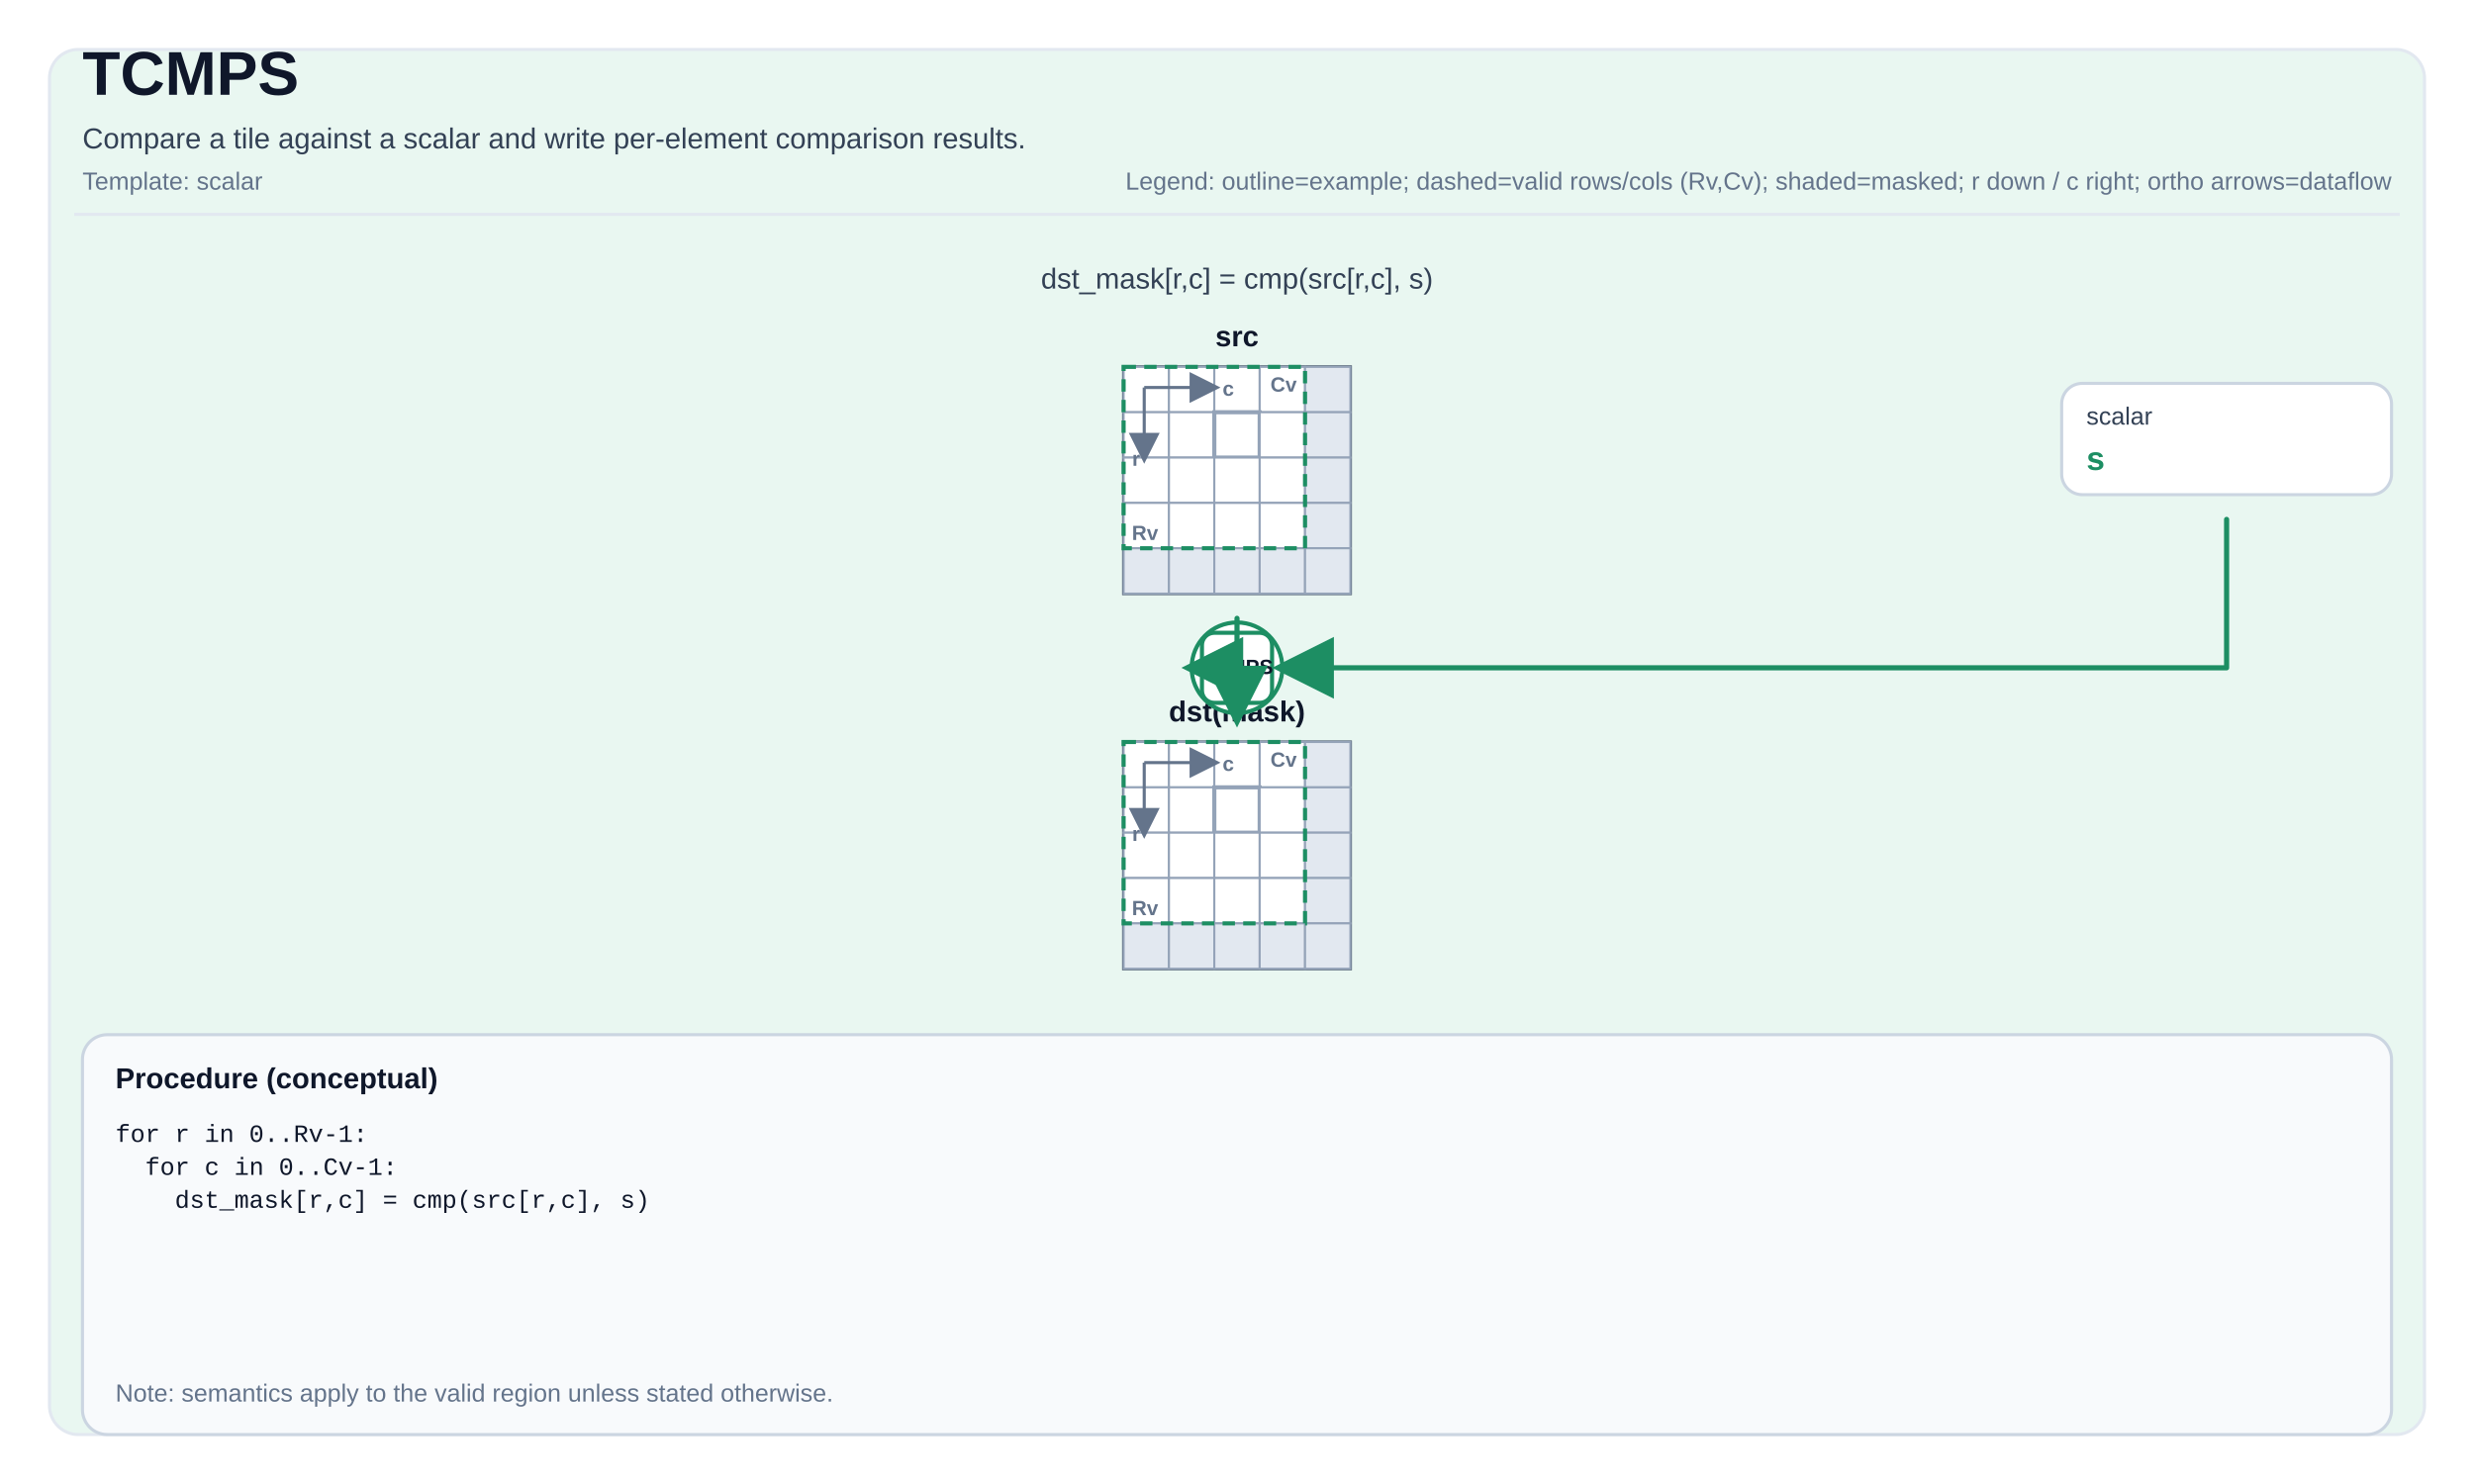
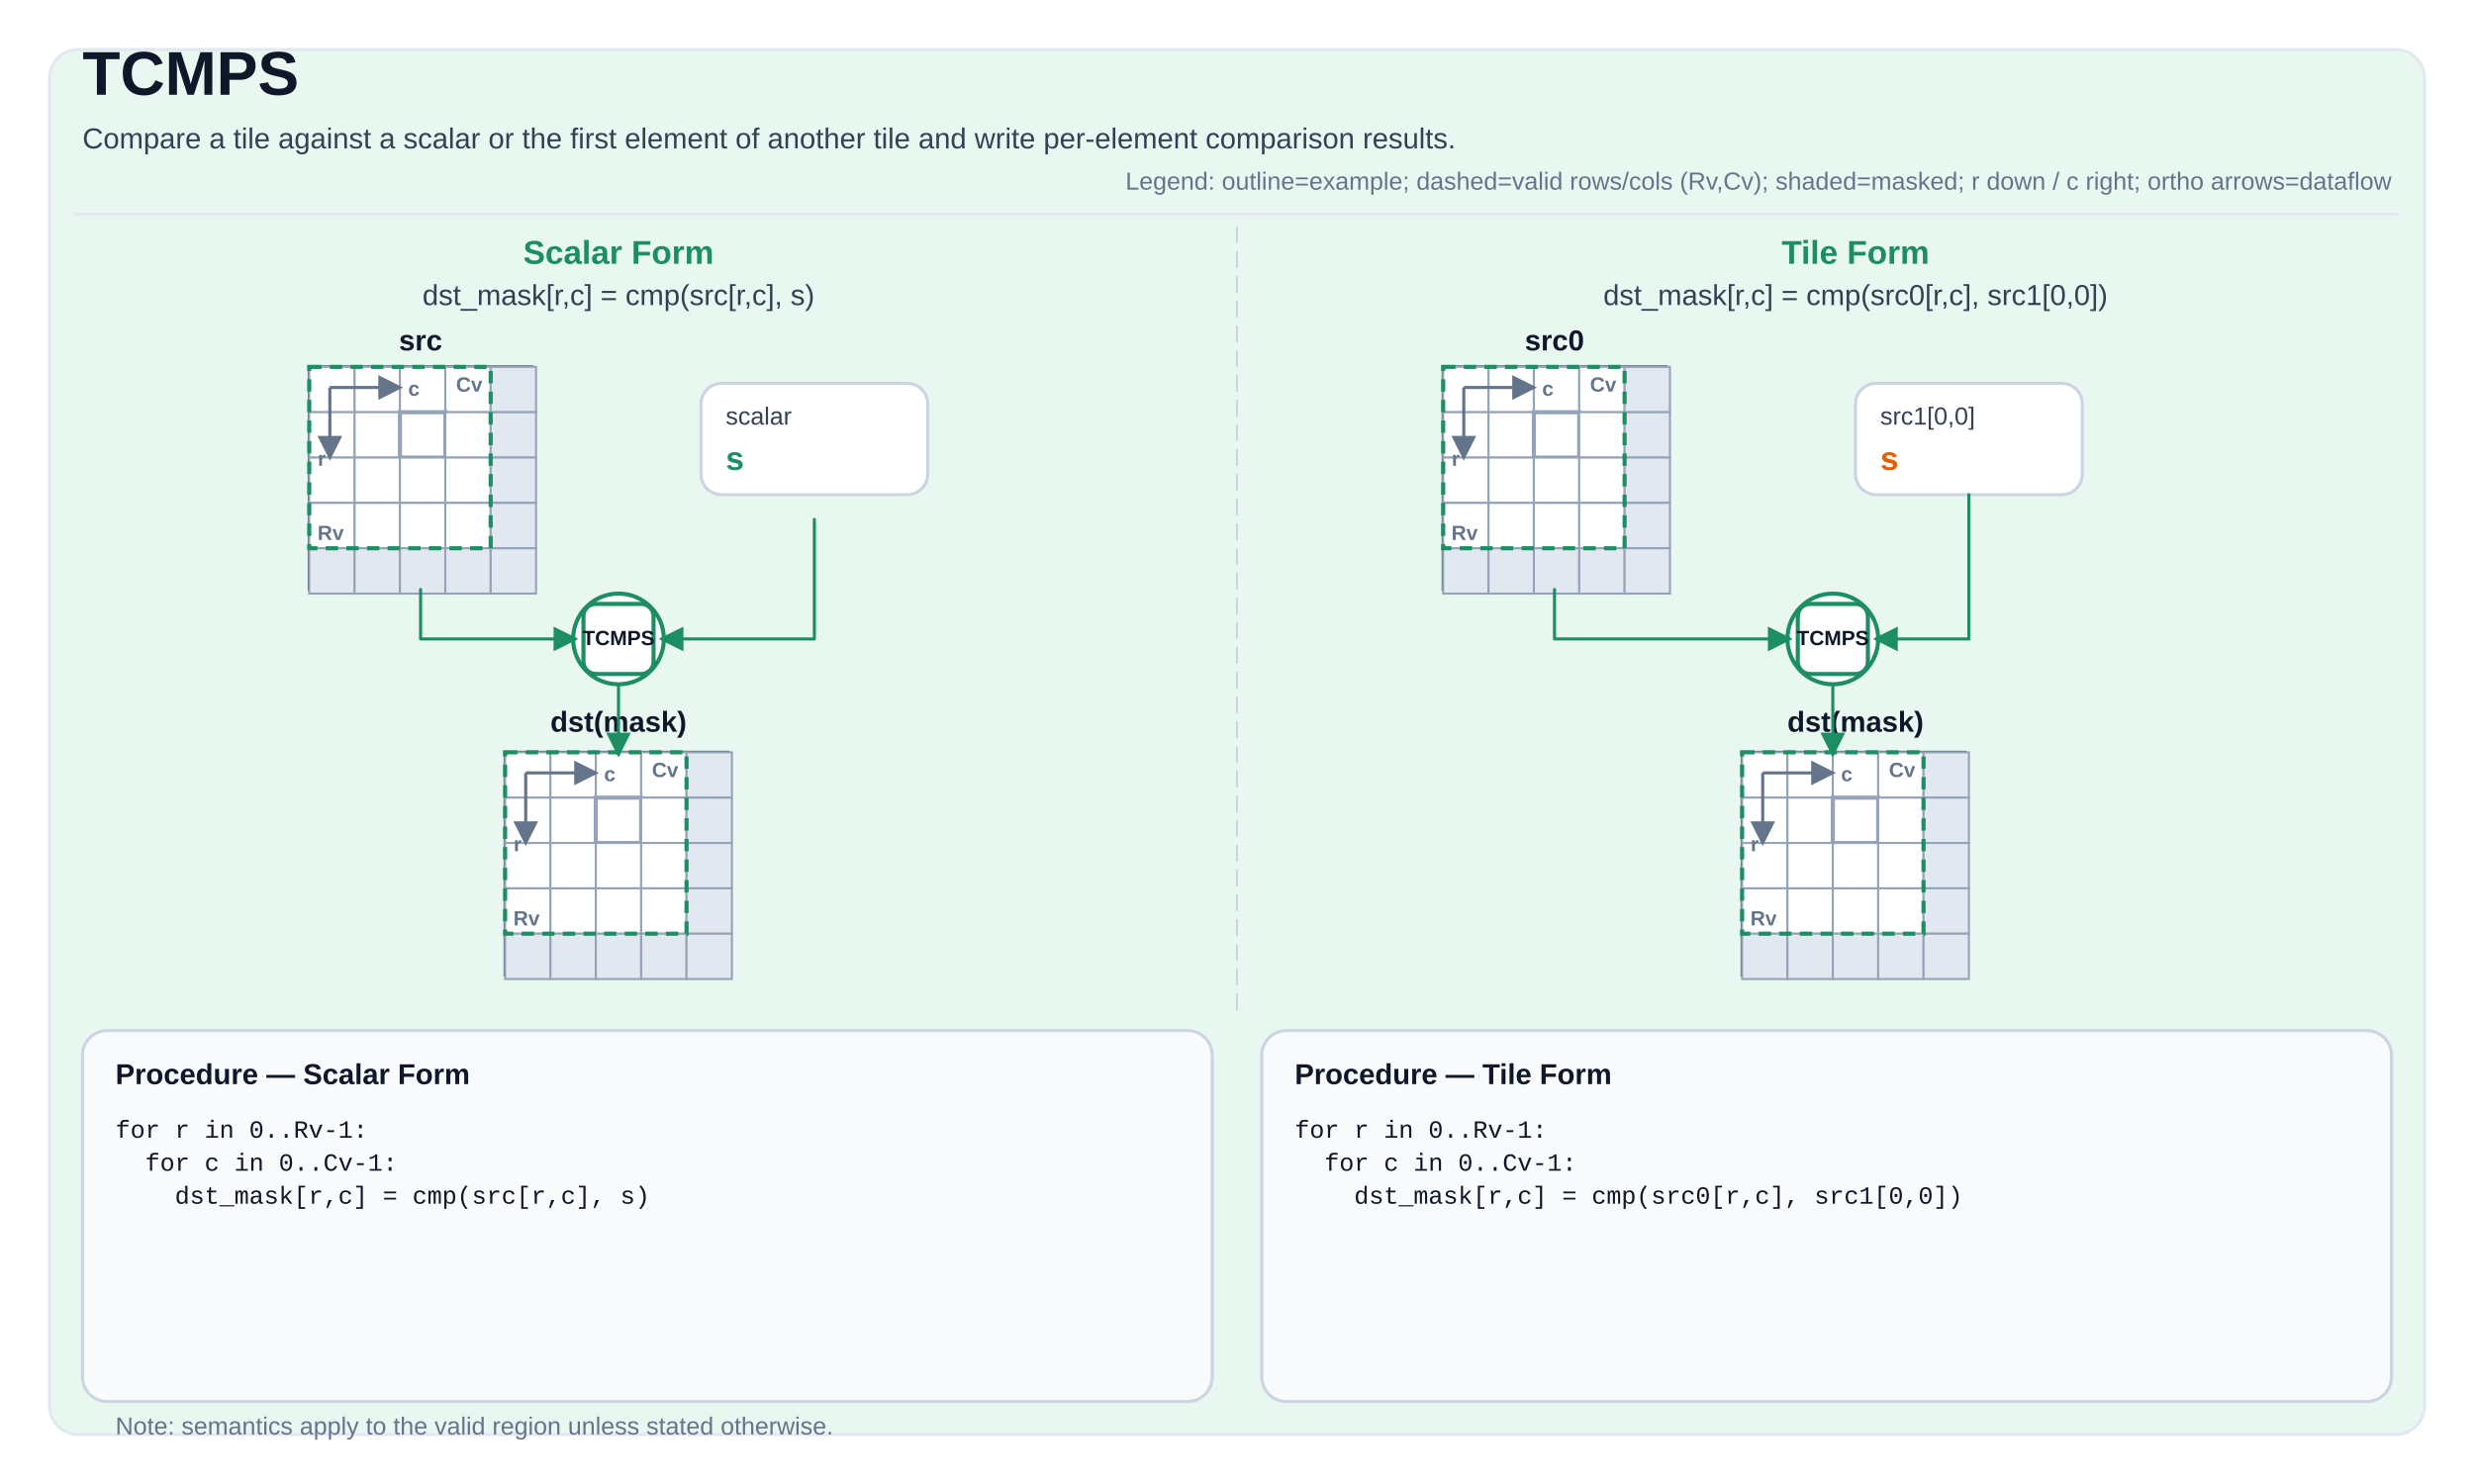
<svg xmlns="http://www.w3.org/2000/svg" width="1200" height="720" viewBox="0 0 1200 720" role="img" aria-label="TCMPS tile operation diagram">
  <defs>
-     <marker id="arrow" markerWidth="12" markerHeight="12" refX="10" refY="6" orient="auto">
-       <path d="M0,0 L0,12 L12,6 z" fill="#1D8E63" />
+     <marker id="arrow" markerWidth="8" markerHeight="8" refX="7" refY="4" orient="auto">
+       <path d="M0,0 L0,8 L8,4 z" fill="#1D8E63" />
    </marker>
-     <marker id="axisArrow" markerWidth="10" markerHeight="10" refX="8" refY="5" orient="auto">
-       <path d="M0,0 L0,10 L10,5 z" fill="#64748b" />
+     <marker id="axisArrow" markerWidth="8" markerHeight="8" refX="7" refY="4" orient="auto">
+       <path d="M0,0 L0,8 L8,4 z" fill="#64748b" />
    </marker>
  </defs>
  <style>
svg { font-family: Arial, Helvetica, sans-serif; }
.title { font-size: 30px; font-weight: 700; fill: #0f172a; }
.subtitle { font-size: 14px; fill: #334155; }
.meta { font-size: 12px; fill: #64748b; }
.frame { fill: white; }
.panel { fill: #E9F7F1; stroke: #e2e8f0; stroke-width: 1.5; rx: 14; }
.tileLabel { font-size: 14px; font-weight: 700; fill: #0f172a; }
.tileBorder { fill: none; stroke: #475569; stroke-width: 1.5; }
.cell { fill: #ffffff; stroke: #94a3b8; stroke-width: 1; }
.cellMasked { fill: #e2e8f0; }
.cellHL { stroke-width: 2; }
.cellText { font-family: ui-monospace, SFMono-Regular, Menlo, Monaco, Consolas, 'Liberation Mono', 'Courier New', monospace; font-size: 10px; fill: #0f172a; }
- .arrow { stroke-width: 2.5; fill: none; stroke-linejoin: round; stroke-linecap: round; }
+ .arrow { stroke-width: 1.5; fill: none; stroke-linejoin: round; stroke-linecap: round; }
.axisLine { stroke: #64748b; stroke-width: 1.5; fill: none; }
.axisText { font-size: 10px; fill: #64748b; font-weight: 700; }
.opCircle { fill: #ffffff; stroke-width: 2; }
.opRect { fill: #ffffff; stroke-width: 2; }
.opText { font-size: 10px; font-weight: 800; fill: #0f172a; }
.procBox { fill: #f8fafc; stroke: #cbd5e1; stroke-width: 1.5; rx: 12; }
.procTitle { font-size: 14px; font-weight: 700; fill: #0f172a; }
.procText { font-family: ui-monospace, SFMono-Regular, Menlo, Monaco, Consolas, 'Liberation Mono', 'Courier New', monospace; font-size: 12px; fill: #0f172a; }
.smallLabel { font-size: 12px; fill: #334155; }
.scalarBox { fill: #ffffff; stroke: #cbd5e1; stroke-width: 1.5; }
.scalarValue { font-size: 16px; font-weight: 700; }
.validBox { fill: none; stroke-width: 2; stroke-dasharray: 6 4; }
+ .formTitle { font-size: 16px; font-weight: 700; fill: #1D8E63; }
+ .divider { stroke: #cbd5e1; stroke-width: 1; stroke-dasharray: 8 4; }
</style>
  <rect x="0" y="0" width="1200" height="720" class="frame" />
  <rect x="24" y="24" width="1152" height="672" class="panel" />
  <text x="40" y="46" class="title">TCMPS</text>
-   <text x="40" y="72" class="subtitle">Compare a tile against a scalar and write per-element comparison results.</text>
-   <text x="40" y="92" class="meta">Template: scalar</text>
+   <text x="40" y="72" class="subtitle">Compare a tile against a scalar or the first element of another tile and write per-element comparison results.</text>
  <text x="1160" y="92" class="meta" text-anchor="end">Legend: outline=example; dashed=valid rows/cols (Rv,Cv); shaded=masked; r down / c right; ortho arrows=dataflow</text>
  <line x1="36" y1="104" x2="1164" y2="104" stroke="#e2e8f0" stroke-width="1.5" />
-   <text x="600" y="140" class="subtitle" text-anchor="middle" fill="#1D8E63">dst_mask[r,c] = cmp(src[r,c], s)</text>
-   <text x="600" y="168" class="tileLabel" text-anchor="middle">src</text>
-   <rect x="545" y="178" width="110" height="110" class="tileBorder" />
-   <rect x="545" y="178" width="22" height="22" class="cell" />
-   <rect x="567" y="178" width="22" height="22" class="cell" />
-   <rect x="589" y="178" width="22" height="22" class="cell" />
-   <rect x="611" y="178" width="22" height="22" class="cell" />
-   <rect x="633" y="178" width="22" height="22" class="cell cellMasked" />
-   <rect x="545" y="200" width="22" height="22" class="cell" />
-   <rect x="567" y="200" width="22" height="22" class="cell" />
-   <rect x="589" y="200" width="22" height="22" class="cell cellHL" stroke="#1D8E63" />
-   <rect x="611" y="200" width="22" height="22" class="cell" />
-   <rect x="633" y="200" width="22" height="22" class="cell cellMasked" />
-   <rect x="545" y="222" width="22" height="22" class="cell" />
-   <rect x="567" y="222" width="22" height="22" class="cell" />
-   <rect x="589" y="222" width="22" height="22" class="cell" />
-   <rect x="611" y="222" width="22" height="22" class="cell" />
-   <rect x="633" y="222" width="22" height="22" class="cell cellMasked" />
-   <rect x="545" y="244" width="22" height="22" class="cell" />
-   <rect x="567" y="244" width="22" height="22" class="cell" />
-   <rect x="589" y="244" width="22" height="22" class="cell" />
-   <rect x="611" y="244" width="22" height="22" class="cell" />
-   <rect x="633" y="244" width="22" height="22" class="cell cellMasked" />
-   <rect x="545" y="266" width="22" height="22" class="cell cellMasked" />
-   <rect x="567" y="266" width="22" height="22" class="cell cellMasked" />
-   <rect x="589" y="266" width="22" height="22" class="cell cellMasked" />
-   <rect x="611" y="266" width="22" height="22" class="cell cellMasked" />
-   <rect x="633" y="266" width="22" height="22" class="cell cellMasked" />
-   <rect x="545" y="178" width="88" height="88" class="validBox" stroke="#1D8E63" />
-   <text x="549" y="262" class="axisText">Rv</text>
-   <text x="629" y="190" class="axisText" text-anchor="end">Cv</text>
-   <path d="M 555 188 L 589 188" class="axisLine" marker-end="url(#axisArrow)" />
-   <path d="M 555 188 L 555 222" class="axisLine" marker-end="url(#axisArrow)" />
-   <text x="593" y="192" class="axisText">c</text>
-   <text x="553" y="226" class="axisText" text-anchor="end">r</text>
-   <rect x="1000" y="186" width="160" height="54" rx="10" class="scalarBox" />
-   <text x="1012" y="206" class="smallLabel">scalar</text>
-   <text x="1012" y="228" class="scalarValue" fill="#1D8E63">s</text>
-   <text x="600" y="350" class="tileLabel" text-anchor="middle">dst(mask)</text>
-   <rect x="545" y="360" width="110" height="110" class="tileBorder" />
-   <rect x="545" y="360" width="22" height="22" class="cell" />
-   <rect x="567" y="360" width="22" height="22" class="cell" />
-   <rect x="589" y="360" width="22" height="22" class="cell" />
-   <rect x="611" y="360" width="22" height="22" class="cell" />
-   <rect x="633" y="360" width="22" height="22" class="cell cellMasked" />
-   <rect x="545" y="382" width="22" height="22" class="cell" />
-   <rect x="567" y="382" width="22" height="22" class="cell" />
-   <rect x="589" y="382" width="22" height="22" class="cell cellHL" stroke="#1D8E63" />
-   <rect x="611" y="382" width="22" height="22" class="cell" />
-   <rect x="633" y="382" width="22" height="22" class="cell cellMasked" />
-   <rect x="545" y="404" width="22" height="22" class="cell" />
-   <rect x="567" y="404" width="22" height="22" class="cell" />
-   <rect x="589" y="404" width="22" height="22" class="cell" />
-   <rect x="611" y="404" width="22" height="22" class="cell" />
-   <rect x="633" y="404" width="22" height="22" class="cell cellMasked" />
-   <rect x="545" y="426" width="22" height="22" class="cell" />
-   <rect x="567" y="426" width="22" height="22" class="cell" />
-   <rect x="589" y="426" width="22" height="22" class="cell" />
-   <rect x="611" y="426" width="22" height="22" class="cell" />
-   <rect x="633" y="426" width="22" height="22" class="cell cellMasked" />
-   <rect x="545" y="448" width="22" height="22" class="cell cellMasked" />
-   <rect x="567" y="448" width="22" height="22" class="cell cellMasked" />
-   <rect x="589" y="448" width="22" height="22" class="cell cellMasked" />
-   <rect x="611" y="448" width="22" height="22" class="cell cellMasked" />
-   <rect x="633" y="448" width="22" height="22" class="cell cellMasked" />
-   <rect x="545" y="360" width="88" height="88" class="validBox" stroke="#1D8E63" />
-   <text x="549" y="444" class="axisText">Rv</text>
-   <text x="629" y="372" class="axisText" text-anchor="end">Cv</text>
-   <path d="M 555 370 L 589 370" class="axisLine" marker-end="url(#axisArrow)" />
-   <path d="M 555 370 L 555 404" class="axisLine" marker-end="url(#axisArrow)" />
-   <text x="593" y="374" class="axisText">c</text>
-   <text x="553" y="408" class="axisText" text-anchor="end">r</text>
-   <circle cx="600" cy="324" r="22" class="opCircle" stroke="#1D8E63" />
-   <rect x="583" y="307" width="34" height="34" rx="6" class="opRect" stroke="#1D8E63" />
-   <text x="600" y="327.0" class="opText" font-size="10px" text-anchor="middle">TCMPS</text>
-   <path d="M 600 300 L 600 324 L 578 324 L 578 324" class="arrow" stroke="#1D8E63" marker-end="url(#arrow)" />
-   <path d="M 1080 252 L 1080 324 L 622 324 L 622 324" class="arrow" stroke="#1D8E63" marker-end="url(#arrow)" />
-   <path d="M 600 346 L 600 347 L 600 347 L 600 348" class="arrow" stroke="#1D8E63" marker-end="url(#arrow)" />
-   <rect x="40" y="502" width="1120" height="194" class="procBox" />
-   <text x="56" y="528" class="procTitle">Procedure (conceptual)</text>
-   <text x="56" y="554" class="procText" xml:space="preserve">
+   <line x1="600" y1="110" x2="600" y2="490" class="divider" />
+   <text x="300" y="128" class="formTitle" text-anchor="middle">Scalar Form</text>
+   <text x="300" y="148" class="subtitle" text-anchor="middle" fill="#1D8E63">dst_mask[r,c] = cmp(src[r,c], s)</text>
+   <text x="204" y="170" class="tileLabel" text-anchor="middle">src</text>
+   <rect x="150" y="178" width="108" height="108" class="tileBorder" />
+   <rect x="150" y="178" width="22" height="22" class="cell" />
+   <rect x="172" y="178" width="22" height="22" class="cell" />
+   <rect x="194" y="178" width="22" height="22" class="cell" />
+   <rect x="216" y="178" width="22" height="22" class="cell" />
+   <rect x="238" y="178" width="22" height="22" class="cell cellMasked" />
+   <rect x="150" y="200" width="22" height="22" class="cell" />
+   <rect x="172" y="200" width="22" height="22" class="cell" />
+   <rect x="194" y="200" width="22" height="22" class="cell cellHL" stroke="#1D8E63" />
+   <rect x="216" y="200" width="22" height="22" class="cell" />
+   <rect x="238" y="200" width="22" height="22" class="cell cellMasked" />
+   <rect x="150" y="222" width="22" height="22" class="cell" />
+   <rect x="172" y="222" width="22" height="22" class="cell" />
+   <rect x="194" y="222" width="22" height="22" class="cell" />
+   <rect x="216" y="222" width="22" height="22" class="cell" />
+   <rect x="238" y="222" width="22" height="22" class="cell cellMasked" />
+   <rect x="150" y="244" width="22" height="22" class="cell" />
+   <rect x="172" y="244" width="22" height="22" class="cell" />
+   <rect x="194" y="244" width="22" height="22" class="cell" />
+   <rect x="216" y="244" width="22" height="22" class="cell" />
+   <rect x="238" y="244" width="22" height="22" class="cell cellMasked" />
+   <rect x="150" y="266" width="22" height="22" class="cell cellMasked" />
+   <rect x="172" y="266" width="22" height="22" class="cell cellMasked" />
+   <rect x="194" y="266" width="22" height="22" class="cell cellMasked" />
+   <rect x="216" y="266" width="22" height="22" class="cell cellMasked" />
+   <rect x="238" y="266" width="22" height="22" class="cell cellMasked" />
+   <rect x="150" y="178" width="88" height="88" class="validBox" stroke="#1D8E63" />
+   <text x="154" y="262" class="axisText">Rv</text>
+   <text x="234" y="190" class="axisText" text-anchor="end">Cv</text>
+   <path d="M 160 188 L 194 188" class="axisLine" marker-end="url(#axisArrow)" />
+   <path d="M 160 188 L 160 222" class="axisLine" marker-end="url(#axisArrow)" />
+   <text x="198" y="192" class="axisText">c</text>
+   <text x="158" y="226" class="axisText" text-anchor="end">r</text>
+   <rect x="340" y="186" width="110" height="54" rx="10" class="scalarBox" />
+   <text x="352" y="206" class="smallLabel">scalar</text>
+   <text x="352" y="228" class="scalarValue" fill="#1D8E63">s</text>
+   <circle cx="300" cy="310" r="22" class="opCircle" stroke="#1D8E63" />
+   <rect x="283" y="293" width="34" height="34" rx="6" class="opRect" stroke="#1D8E63" />
+   <text x="300" y="313" class="opText" font-size="10px" text-anchor="middle">TCMPS</text>
+   <text x="300" y="355" class="tileLabel" text-anchor="middle">dst(mask)</text>
+   <rect x="245" y="365" width="108" height="108" class="tileBorder" />
+   <rect x="245" y="365" width="22" height="22" class="cell" />
+   <rect x="267" y="365" width="22" height="22" class="cell" />
+   <rect x="289" y="365" width="22" height="22" class="cell" />
+   <rect x="311" y="365" width="22" height="22" class="cell" />
+   <rect x="333" y="365" width="22" height="22" class="cell cellMasked" />
+   <rect x="245" y="387" width="22" height="22" class="cell" />
+   <rect x="267" y="387" width="22" height="22" class="cell" />
+   <rect x="289" y="387" width="22" height="22" class="cell cellHL" stroke="#1D8E63" />
+   <rect x="311" y="387" width="22" height="22" class="cell" />
+   <rect x="333" y="387" width="22" height="22" class="cell cellMasked" />
+   <rect x="245" y="409" width="22" height="22" class="cell" />
+   <rect x="267" y="409" width="22" height="22" class="cell" />
+   <rect x="289" y="409" width="22" height="22" class="cell" />
+   <rect x="311" y="409" width="22" height="22" class="cell" />
+   <rect x="333" y="409" width="22" height="22" class="cell cellMasked" />
+   <rect x="245" y="431" width="22" height="22" class="cell" />
+   <rect x="267" y="431" width="22" height="22" class="cell" />
+   <rect x="289" y="431" width="22" height="22" class="cell" />
+   <rect x="311" y="431" width="22" height="22" class="cell" />
+   <rect x="333" y="431" width="22" height="22" class="cell cellMasked" />
+   <rect x="245" y="453" width="22" height="22" class="cell cellMasked" />
+   <rect x="267" y="453" width="22" height="22" class="cell cellMasked" />
+   <rect x="289" y="453" width="22" height="22" class="cell cellMasked" />
+   <rect x="311" y="453" width="22" height="22" class="cell cellMasked" />
+   <rect x="333" y="453" width="22" height="22" class="cell cellMasked" />
+   <rect x="245" y="365" width="88" height="88" class="validBox" stroke="#1D8E63" />
+   <text x="249" y="449" class="axisText">Rv</text>
+   <text x="329" y="377" class="axisText" text-anchor="end">Cv</text>
+   <path d="M 255 375 L 289 375" class="axisLine" marker-end="url(#axisArrow)" />
+   <path d="M 255 375 L 255 409" class="axisLine" marker-end="url(#axisArrow)" />
+   <text x="293" y="379" class="axisText">c</text>
+   <text x="253" y="413" class="axisText" text-anchor="end">r</text>
+   <path d="M 204 286 L 204 310 L 279 310" class="arrow" stroke="#1D8E63" marker-end="url(#arrow)" />
+   <path d="M 395 252 L 395 310 L 321 310" class="arrow" stroke="#1D8E63" marker-end="url(#arrow)" />
+   <path d="M 300 332 L 300 366" class="arrow" stroke="#1D8E63" marker-end="url(#arrow)" />
+   <text x="900" y="128" class="formTitle" text-anchor="middle">Tile Form</text>
+   <text x="900" y="148" class="subtitle" text-anchor="middle" fill="#1D8E63">dst_mask[r,c] = cmp(src0[r,c], src1[0,0])</text>
+   <text x="754" y="170" class="tileLabel" text-anchor="middle">src0</text>
+   <rect x="700" y="178" width="108" height="108" class="tileBorder" />
+   <rect x="700" y="178" width="22" height="22" class="cell" />
+   <rect x="722" y="178" width="22" height="22" class="cell" />
+   <rect x="744" y="178" width="22" height="22" class="cell" />
+   <rect x="766" y="178" width="22" height="22" class="cell" />
+   <rect x="788" y="178" width="22" height="22" class="cell cellMasked" />
+   <rect x="700" y="200" width="22" height="22" class="cell" />
+   <rect x="722" y="200" width="22" height="22" class="cell" />
+   <rect x="744" y="200" width="22" height="22" class="cell cellHL" stroke="#1D8E63" />
+   <rect x="766" y="200" width="22" height="22" class="cell" />
+   <rect x="788" y="200" width="22" height="22" class="cell cellMasked" />
+   <rect x="700" y="222" width="22" height="22" class="cell" />
+   <rect x="722" y="222" width="22" height="22" class="cell" />
+   <rect x="744" y="222" width="22" height="22" class="cell" />
+   <rect x="766" y="222" width="22" height="22" class="cell" />
+   <rect x="788" y="222" width="22" height="22" class="cell cellMasked" />
+   <rect x="700" y="244" width="22" height="22" class="cell" />
+   <rect x="722" y="244" width="22" height="22" class="cell" />
+   <rect x="744" y="244" width="22" height="22" class="cell" />
+   <rect x="766" y="244" width="22" height="22" class="cell" />
+   <rect x="788" y="244" width="22" height="22" class="cell cellMasked" />
+   <rect x="700" y="266" width="22" height="22" class="cell cellMasked" />
+   <rect x="722" y="266" width="22" height="22" class="cell cellMasked" />
+   <rect x="744" y="266" width="22" height="22" class="cell cellMasked" />
+   <rect x="766" y="266" width="22" height="22" class="cell cellMasked" />
+   <rect x="788" y="266" width="22" height="22" class="cell cellMasked" />
+   <rect x="700" y="178" width="88" height="88" class="validBox" stroke="#1D8E63" />
+   <text x="704" y="262" class="axisText">Rv</text>
+   <text x="784" y="190" class="axisText" text-anchor="end">Cv</text>
+   <path d="M 710 188 L 744 188" class="axisLine" marker-end="url(#axisArrow)" />
+   <path d="M 710 188 L 710 222" class="axisLine" marker-end="url(#axisArrow)" />
+   <text x="748" y="192" class="axisText">c</text>
+   <text x="708" y="226" class="axisText" text-anchor="end">r</text>
+   <rect x="900" y="186" width="110" height="54" rx="10" class="scalarBox" />
+   <text x="912" y="206" class="smallLabel">src1[0,0]</text>
+   <text x="912" y="228" class="scalarValue" fill="#E85D04">s</text>
+   <circle cx="889" cy="310" r="22" class="opCircle" stroke="#1D8E63" />
+   <rect x="872" y="293" width="34" height="34" rx="6" class="opRect" stroke="#1D8E63" />
+   <text x="889" y="313" class="opText" font-size="10px" text-anchor="middle">TCMPS</text>
+   <text x="900" y="355" class="tileLabel" text-anchor="middle">dst(mask)</text>
+   <rect x="845" y="365" width="108" height="108" class="tileBorder" />
+   <rect x="845" y="365" width="22" height="22" class="cell" />
+   <rect x="867" y="365" width="22" height="22" class="cell" />
+   <rect x="889" y="365" width="22" height="22" class="cell" />
+   <rect x="911" y="365" width="22" height="22" class="cell" />
+   <rect x="933" y="365" width="22" height="22" class="cell cellMasked" />
+   <rect x="845" y="387" width="22" height="22" class="cell" />
+   <rect x="867" y="387" width="22" height="22" class="cell" />
+   <rect x="889" y="387" width="22" height="22" class="cell cellHL" stroke="#1D8E63" />
+   <rect x="911" y="387" width="22" height="22" class="cell" />
+   <rect x="933" y="387" width="22" height="22" class="cell cellMasked" />
+   <rect x="845" y="409" width="22" height="22" class="cell" />
+   <rect x="867" y="409" width="22" height="22" class="cell" />
+   <rect x="889" y="409" width="22" height="22" class="cell" />
+   <rect x="911" y="409" width="22" height="22" class="cell" />
+   <rect x="933" y="409" width="22" height="22" class="cell cellMasked" />
+   <rect x="845" y="431" width="22" height="22" class="cell" />
+   <rect x="867" y="431" width="22" height="22" class="cell" />
+   <rect x="889" y="431" width="22" height="22" class="cell" />
+   <rect x="911" y="431" width="22" height="22" class="cell" />
+   <rect x="933" y="431" width="22" height="22" class="cell cellMasked" />
+   <rect x="845" y="453" width="22" height="22" class="cell cellMasked" />
+   <rect x="867" y="453" width="22" height="22" class="cell cellMasked" />
+   <rect x="889" y="453" width="22" height="22" class="cell cellMasked" />
+   <rect x="911" y="453" width="22" height="22" class="cell cellMasked" />
+   <rect x="933" y="453" width="22" height="22" class="cell cellMasked" />
+   <rect x="845" y="365" width="88" height="88" class="validBox" stroke="#1D8E63" />
+   <text x="849" y="449" class="axisText">Rv</text>
+   <text x="929" y="377" class="axisText" text-anchor="end">Cv</text>
+   <path d="M 855 375 L 889 375" class="axisLine" marker-end="url(#axisArrow)" />
+   <path d="M 855 375 L 855 409" class="axisLine" marker-end="url(#axisArrow)" />
+   <text x="893" y="379" class="axisText">c</text>
+   <text x="853" y="413" class="axisText" text-anchor="end">r</text>
+   <path d="M 754 286 L 754 310 L 868 310" class="arrow" stroke="#1D8E63" marker-end="url(#arrow)" />
+   <path d="M 955 240 L 955 310 L 910 310" class="arrow" stroke="#1D8E63" marker-end="url(#arrow)" />
+   <path d="M 889 332 L 889 366" class="arrow" stroke="#1D8E63" marker-end="url(#arrow)" />
+   <rect x="40" y="500" width="548" height="180" class="procBox" />
+   <text x="56" y="526" class="procTitle">Procedure — Scalar Form</text>
+   <text x="56" y="552" class="procText" xml:space="preserve">
    <tspan x="56" dy="0">for r in 0..Rv-1:</tspan>
    <tspan x="56" dy="16">  for c in 0..Cv-1:</tspan>
    <tspan x="56" dy="16">    dst_mask[r,c] = cmp(src[r,c], s)</tspan>
  </text>
-   <text x="56" y="680" class="meta">Note: semantics apply to the valid region unless stated otherwise.</text>
+   <rect x="612" y="500" width="548" height="180" class="procBox" />
+   <text x="628" y="526" class="procTitle">Procedure — Tile Form</text>
+   <text x="628" y="552" class="procText" xml:space="preserve">
+     <tspan x="628" dy="0">for r in 0..Rv-1:</tspan>
+     <tspan x="628" dy="16">  for c in 0..Cv-1:</tspan>
+     <tspan x="628" dy="16">    dst_mask[r,c] = cmp(src0[r,c], src1[0,0])</tspan>
+   </text>
+   <text x="56" y="696" class="meta">Note: semantics apply to the valid region unless stated otherwise.</text>
</svg>
